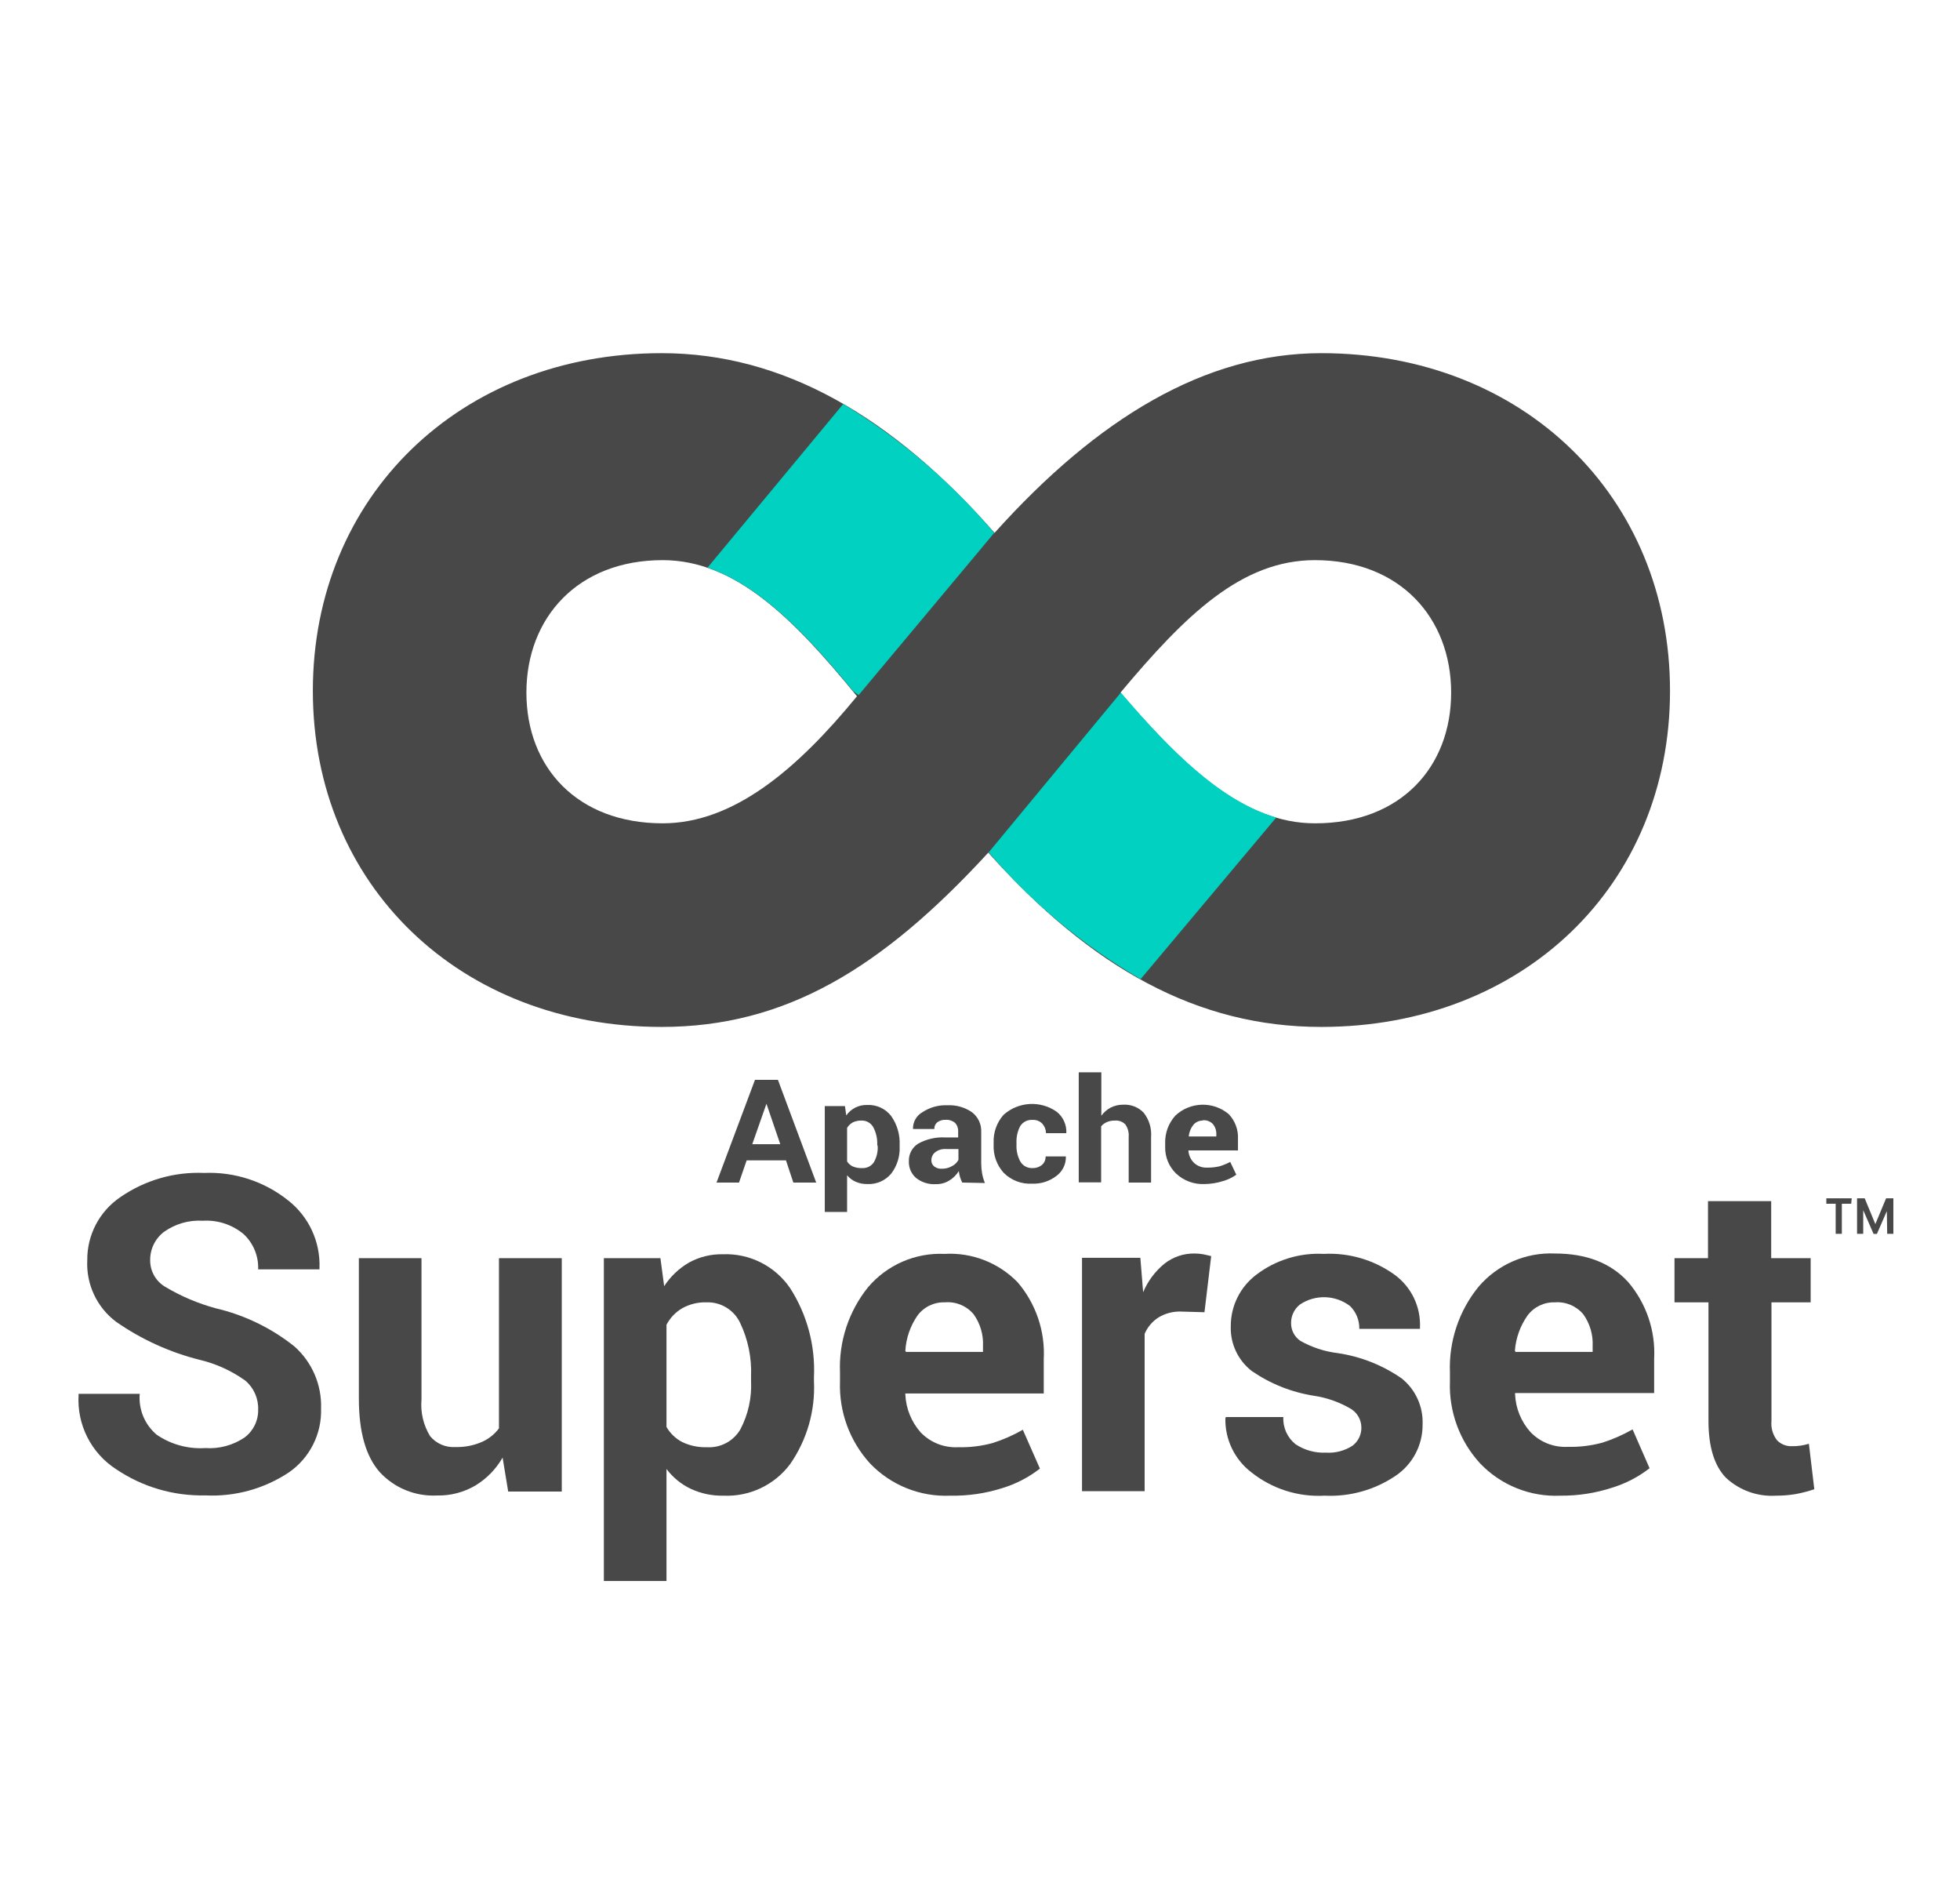
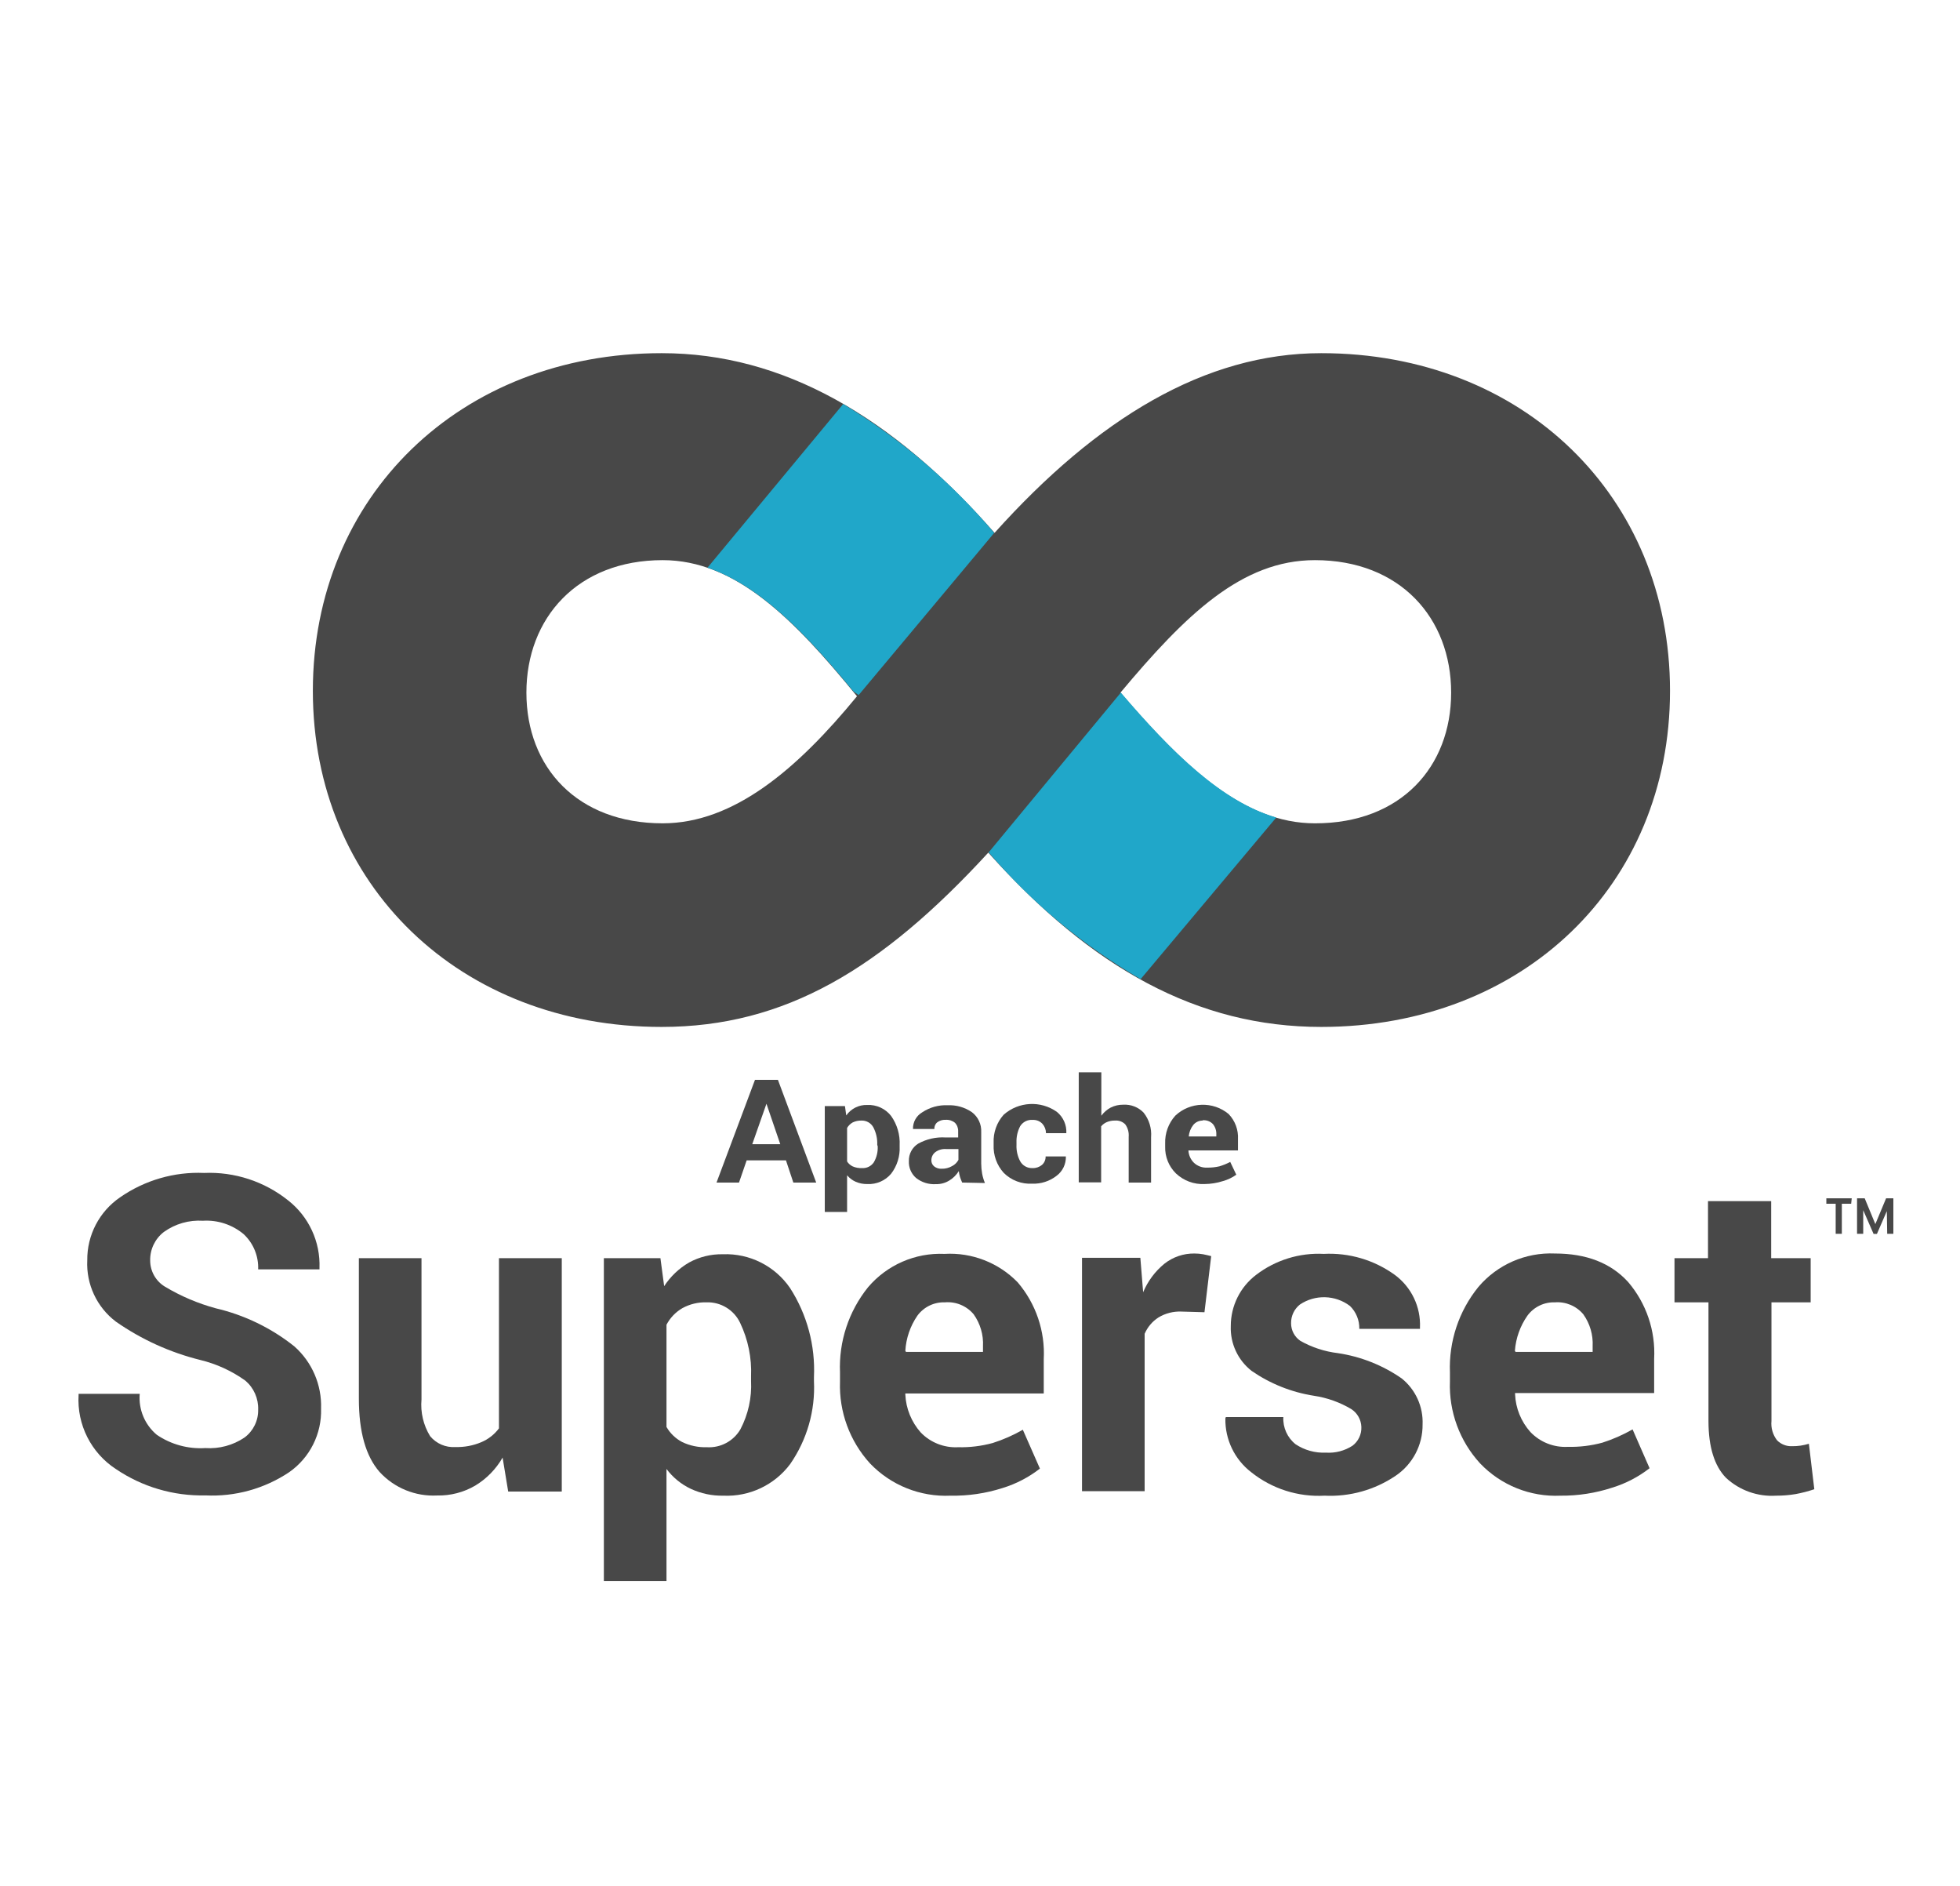
- <svg xmlns="http://www.w3.org/2000/svg" id="Layer_1" data-name="Layer 1" viewBox="0 0 210 202">
-   <defs>
-     <style>.cls-1{fill:#484848;}.cls-2{fill:#00d1c1;}.cls-3{isolation:isolate;}</style>
-   </defs>
-   <path class="cls-1" d="M141.56,37.83c-12.46,0-24,7-35,19.25C95.62,44.64,83.94,37.83,70.89,37.83c-21.6,0-37.37,15.36-37.37,36.17s15.77,36,37.37,36c13.24,0,23.56-6.23,35-18.67C117,103.74,128.32,110,141.56,110c21.61,0,37.37-15.17,37.37-36S163.17,37.83,141.56,37.83ZM71,88.19c-9.15,0-14.6-6-14.6-14S61.89,60,71,60c7.78,0,14,6.22,20.82,14.58C85.44,82.36,78.63,88.19,71,88.19Zm69.88,0c-7.59,0-14-6-20.83-14,7-8.36,13-14.19,20.83-14.19,9.15,0,14.6,6.22,14.6,14.19S150.07,88.19,140.92,88.19Z" />
-   <path class="cls-2" d="M122.21,104.88l14.53-17.31c-5.84-1.72-11.13-6.93-16.65-13.38L105.93,91.3A63.31,63.31,0,0,0,122.21,104.88Z" />
-   <path class="cls-2" d="M106.52,57.08a65.45,65.45,0,0,0-16.18-13.8L75.8,60.81c5.53,1.88,10.43,6.9,15.63,13.24l.57.4S106.7,56.88,106.52,57.08Z" />
-   <path class="cls-1" d="M84.21,124.29H80l-.82,2.38H76.77l4.12-11h2.46l4.1,11H85Zm-3.61-1.73h3l-1.48-4.33h0Z" />
-   <path class="cls-1" d="M96.39,122.8a4.44,4.44,0,0,1-.91,2.92,3.12,3.12,0,0,1-2.55,1.11,3,3,0,0,1-1.24-.24,2.54,2.54,0,0,1-.93-.7v3.93H88.37V118.48h2.16l.14,1a2.63,2.63,0,0,1,2.24-1.12,3.06,3.06,0,0,1,2.57,1.18,5,5,0,0,1,.91,3.13Zm-2.4-.17a3.71,3.71,0,0,0-.42-1.88,1.39,1.39,0,0,0-1.28-.72,2.06,2.06,0,0,0-.93.2,1.62,1.62,0,0,0-.6.59v3.59a1.47,1.47,0,0,0,.6.53,2.24,2.24,0,0,0,1,.18,1.4,1.4,0,0,0,1.27-.63,3.1,3.1,0,0,0,.41-1.7Z" />
-   <path class="cls-1" d="M103.09,126.67a6,6,0,0,1-.23-.59,3.46,3.46,0,0,1-.13-.64,3.09,3.09,0,0,1-1,1,2.59,2.59,0,0,1-1.44.4,3.11,3.11,0,0,1-2.15-.67,2.25,2.25,0,0,1-.76-1.8,2.12,2.12,0,0,1,1-1.87,5.38,5.38,0,0,1,2.94-.66h1.34v-.65a1.25,1.25,0,0,0-.34-.92,1.43,1.43,0,0,0-1-.32,1.39,1.39,0,0,0-.89.26.86.86,0,0,0-.32.72H97.82v0a2,2,0,0,1,1-1.79,4.54,4.54,0,0,1,2.72-.75,4.25,4.25,0,0,1,2.59.74,2.51,2.51,0,0,1,1,2.13v3.38a6.19,6.19,0,0,0,.1,1.08,4.84,4.84,0,0,0,.3,1Zm-2.2-1.48a2.11,2.11,0,0,0,1.13-.29,1.58,1.58,0,0,0,.67-.66v-1.16h-1.34a1.71,1.71,0,0,0-1.16.35,1.09,1.09,0,0,0-.4.85.81.81,0,0,0,.3.66A1.18,1.18,0,0,0,100.89,125.19Z" />
-   <path class="cls-1" d="M110.64,125.12a1.49,1.49,0,0,0,1-.34,1.15,1.15,0,0,0,.39-.91h2.17l0,0a2.48,2.48,0,0,1-1,2.08,4,4,0,0,1-2.6.84,4,4,0,0,1-3.06-1.16,4.2,4.2,0,0,1-1.08-3v-.22a4.25,4.25,0,0,1,1.07-3,4.58,4.58,0,0,1,5.72-.3,2.75,2.75,0,0,1,1,2.27l0,0h-2.18a1.52,1.52,0,0,0-.38-1,1.33,1.33,0,0,0-1.05-.42,1.43,1.43,0,0,0-1.34.68,3.49,3.49,0,0,0-.39,1.75v.23a3.45,3.45,0,0,0,.39,1.76A1.43,1.43,0,0,0,110.64,125.12Z" />
-   <path class="cls-1" d="M118,119.51a3,3,0,0,1,1-.87,2.91,2.91,0,0,1,1.35-.31,2.8,2.8,0,0,1,2.18.85,3.74,3.74,0,0,1,.8,2.63v4.86h-2.4v-4.89a2,2,0,0,0-.37-1.35,1.39,1.39,0,0,0-1.09-.4,2.14,2.14,0,0,0-.87.16,1.6,1.6,0,0,0-.62.46v6h-2.4V114.86H118Z" />
-   <path class="cls-1" d="M129.06,126.83a4.17,4.17,0,0,1-3.07-1.14,3.87,3.87,0,0,1-1.15-2.88v-.31a4.24,4.24,0,0,1,1.09-3,4.31,4.31,0,0,1,5.71-.17,3.61,3.61,0,0,1,1,2.7v1.2h-5.31l0,0a2,2,0,0,0,.59,1.32,1.91,1.91,0,0,0,1.42.52,5.39,5.39,0,0,0,1.32-.14,6.49,6.49,0,0,0,1.15-.47l.65,1.37a4.58,4.58,0,0,1-1.42.68A6.68,6.68,0,0,1,129.06,126.83Zm-.21-6.8a1.29,1.29,0,0,0-1,.47,2.28,2.28,0,0,0-.48,1.23l0,0h2.95v-.2a1.66,1.66,0,0,0-.36-1.12A1.34,1.34,0,0,0,128.85,120Z" />
+ <svg xmlns="http://www.w3.org/2000/svg" width="100%" height="100%" viewBox="0 0 210 202" version="1.1" xml:space="preserve" style="fill-rule:evenodd;clip-rule:evenodd;stroke-linejoin:round;stroke-miterlimit:2;">
+   <path d="M141.56,37.83C129.1,37.83 117.56,44.83 106.56,57.08C95.62,44.64 83.94,37.83 70.89,37.83C49.29,37.83 33.52,53.19 33.52,74C33.52,94.81 49.29,110 70.89,110C84.13,110 94.45,103.77 105.89,91.33C117,103.74 128.32,110 141.56,110C163.17,110 178.93,94.83 178.93,74C178.93,53.17 163.17,37.83 141.56,37.83ZM71,88.19C61.85,88.19 56.4,82.19 56.4,74.19C56.4,66.19 61.89,60 71,60C78.78,60 85,66.22 91.82,74.58C85.44,82.36 78.63,88.19 71,88.19ZM140.88,88.19C133.29,88.19 126.88,82.19 120.05,74.19C127.05,65.83 133.05,60 140.88,60C150.03,60 155.48,66.22 155.48,74.19C155.48,82.16 150.07,88.19 140.92,88.19L140.88,88.19Z" style="fill:rgb(72,72,72);fill-rule:nonzero;" />
+   <path d="M122.21,104.88L136.74,87.57C130.9,85.85 125.61,80.64 120.09,74.19L105.93,91.3C110.555,96.709 116.059,101.301 122.21,104.88Z" style="fill:rgb(32,167,201);fill-rule:nonzero;" />
+   <path d="M106.52,57.08C101.915,51.629 96.45,46.967 90.34,43.28L75.8,60.81C81.33,62.69 86.23,67.71 91.43,74.05L92,74.45C92,74.45 106.7,56.88 106.52,57.08Z" style="fill:rgb(32,167,201);fill-rule:nonzero;" />
+   <path d="M84.21,124.29L80,124.29L79.18,126.67L76.77,126.67L80.89,115.67L83.35,115.67L87.45,126.67L85,126.67L84.21,124.29ZM80.6,122.56L83.6,122.56L82.12,118.23L80.6,122.56Z" style="fill:rgb(72,72,72);fill-rule:nonzero;" />
+   <path d="M96.39,122.8C96.442,123.85 96.119,124.885 95.48,125.72C94.852,126.469 93.906,126.88 92.93,126.83C92.504,126.839 92.082,126.757 91.69,126.59C91.33,126.432 91.012,126.192 90.76,125.89L90.76,129.82L88.37,129.82L88.37,118.48L90.53,118.48L90.67,119.48C91.179,118.753 92.023,118.331 92.91,118.36C93.907,118.31 94.868,118.751 95.48,119.54C96.124,120.452 96.445,121.555 96.39,122.67L96.39,122.8ZM93.99,122.63C94.018,121.977 93.873,121.329 93.57,120.75C93.316,120.287 92.818,120.007 92.29,120.03C91.969,120.023 91.65,120.092 91.36,120.23C91.112,120.37 90.905,120.574 90.76,120.82L90.76,124.41C90.907,124.639 91.115,124.822 91.36,124.94C91.675,125.076 92.017,125.137 92.36,125.12C92.866,125.156 93.353,124.914 93.63,124.49C93.927,123.974 94.069,123.384 94.04,122.79L93.99,122.63Z" style="fill:rgb(72,72,72);fill-rule:nonzero;" />
+   <path d="M103.09,126.67C103.003,126.478 102.926,126.281 102.86,126.08C102.797,125.871 102.753,125.657 102.73,125.44C102.478,125.846 102.136,126.188 101.73,126.44C101.3,126.712 100.799,126.851 100.29,126.84C99.515,126.893 98.748,126.654 98.14,126.17C97.626,125.717 97.346,125.054 97.38,124.37C97.355,123.614 97.737,122.899 98.38,122.5C99.277,122.005 100.297,121.775 101.32,121.84L102.66,121.84L102.66,121.19C102.677,120.85 102.554,120.517 102.32,120.27C102.039,120.04 101.682,119.926 101.32,119.95C101.002,119.932 100.688,120.024 100.43,120.21C100.213,120.384 100.094,120.653 100.11,120.93L97.82,120.93C97.799,120.196 98.184,119.507 98.82,119.14C99.624,118.608 100.577,118.345 101.54,118.39C102.461,118.349 103.37,118.609 104.13,119.13C104.795,119.63 105.171,120.429 105.13,121.26L105.13,124.64C105.132,125.002 105.165,125.364 105.23,125.72C105.294,126.063 105.394,126.398 105.53,126.72L103.09,126.67ZM100.89,125.19C101.286,125.201 101.678,125.101 102.02,124.9C102.305,124.753 102.539,124.523 102.69,124.24L102.69,123.08L101.35,123.08C100.934,123.051 100.521,123.176 100.19,123.43C99.935,123.638 99.788,123.951 99.79,124.28C99.78,124.535 99.892,124.78 100.09,124.94C100.317,125.118 100.602,125.207 100.89,125.19Z" style="fill:rgb(72,72,72);fill-rule:nonzero;" />
+   <path d="M110.64,125.12C111.004,125.133 111.359,125.012 111.64,124.78C111.9,124.551 112.044,124.216 112.03,123.87L114.2,123.87C114.229,124.685 113.855,125.464 113.2,125.95C112.459,126.526 111.538,126.824 110.6,126.79C109.462,126.857 108.348,126.435 107.54,125.63C106.8,124.811 106.412,123.733 106.46,122.63L106.46,122.41C106.414,121.309 106.798,120.233 107.53,119.41C109.126,117.988 111.514,117.863 113.25,119.11C113.925,119.664 114.296,120.508 114.25,121.38L112.07,121.38C112.069,121.012 111.934,120.656 111.69,120.38C111.42,120.091 111.035,119.937 110.64,119.96C110.101,119.915 109.582,120.179 109.3,120.64C109.02,121.179 108.885,121.783 108.91,122.39L108.91,122.62C108.882,123.231 109.016,123.838 109.3,124.38C109.565,124.864 110.089,125.153 110.64,125.12Z" style="fill:rgb(72,72,72);fill-rule:nonzero;" />
+   <path d="M118,119.51C118.264,119.149 118.606,118.852 119,118.64C119.418,118.43 119.882,118.323 120.35,118.33C121.165,118.282 121.963,118.592 122.53,119.18C123.121,119.923 123.407,120.864 123.33,121.81L123.33,126.67L120.93,126.67L120.93,121.78C120.973,121.3 120.842,120.821 120.56,120.43C120.273,120.144 119.874,119.998 119.47,120.03C119.172,120.022 118.876,120.077 118.6,120.19C118.359,120.29 118.146,120.448 117.98,120.65L117.98,126.65L115.58,126.65L115.58,114.86L118,114.86L118,119.51Z" style="fill:rgb(72,72,72);fill-rule:nonzero;" />
+   <path d="M129.06,126.83C127.925,126.885 126.815,126.472 125.99,125.69C125.222,124.933 124.805,123.888 124.84,122.81L124.84,122.5C124.799,121.397 125.19,120.32 125.93,119.5C127.51,118.016 129.975,117.943 131.64,119.33C132.333,120.052 132.696,121.031 132.64,122.03L132.64,123.23L127.33,123.23C127.355,123.728 127.566,124.199 127.92,124.55C128.301,124.911 128.816,125.099 129.34,125.07C129.784,125.078 130.227,125.031 130.66,124.93C131.057,124.81 131.443,124.653 131.81,124.46L132.46,125.83C132.029,126.137 131.549,126.367 131.04,126.51C130.4,126.716 129.732,126.824 129.06,126.83ZM128.85,120.03C128.463,120.029 128.096,120.201 127.85,120.5C127.572,120.854 127.405,121.282 127.37,121.73L130.32,121.73L130.32,121.53C130.341,121.125 130.213,120.727 129.96,120.41C129.674,120.109 129.263,119.957 128.85,120L128.85,120.03Z" style="fill:rgb(72,72,72);fill-rule:nonzero;" />
  <g id="Main">
    <g id="Superset">
      <g id="Full-Lockup-With-Text">
        <g id="Group-7">
          <g id="Group-17">
-             <g id="Superset-Copy" class="cls-3">
-               <g class="cls-3">
-                 <path class="cls-1" d="M27.66,151a3.9,3.9,0,0,0-1.37-3.11,13.91,13.91,0,0,0-4.81-2.21,27.29,27.29,0,0,1-9.06-4.11A7.76,7.76,0,0,1,9.35,135a8.06,8.06,0,0,1,3.52-6.75,14.66,14.66,0,0,1,9-2.61,13.5,13.5,0,0,1,9,2.94,8.78,8.78,0,0,1,3.36,7.25l0,.14H27.66a4.91,4.91,0,0,0-1.55-3.77,6.21,6.21,0,0,0-4.37-1.44,6.48,6.48,0,0,0-4.18,1.2,3.76,3.76,0,0,0-1.47,3.06,3.27,3.27,0,0,0,1.58,2.8,21.61,21.61,0,0,0,5.45,2.32,21.25,21.25,0,0,1,8.42,4.08,8.51,8.51,0,0,1,2.86,6.67,8,8,0,0,1-3.41,6.8,14.84,14.84,0,0,1-9,2.49,16.41,16.41,0,0,1-9.57-2.82,8.83,8.83,0,0,1-4-7.93l0-.13h6.55a5.16,5.16,0,0,0,1.83,4.39A8.3,8.3,0,0,0,22,155.11a6.69,6.69,0,0,0,4.2-1.13A3.62,3.62,0,0,0,27.66,151Z" />
-                 <path class="cls-1" d="M53.85,156.13a8.34,8.34,0,0,1-2.93,3,7.76,7.76,0,0,1-4.08,1.06,7.81,7.81,0,0,1-6.17-2.52c-1.48-1.69-2.22-4.3-2.22-7.86V134.77h6.71v15.14a6.44,6.44,0,0,0,.92,3.92A3.23,3.23,0,0,0,48.8,155a6.65,6.65,0,0,0,2.77-.52A4.58,4.58,0,0,0,53.46,153V134.77h6.73v25H54.45Z" />
-                 <path class="cls-1" d="M87.21,147.94a14.36,14.36,0,0,1-2.56,8.9,8.46,8.46,0,0,1-7.15,3.37,7.88,7.88,0,0,1-3.48-.73,7,7,0,0,1-2.61-2.13v12H64.7V134.77h6.06l.4,3a7.9,7.9,0,0,1,2.66-2.53,7.23,7.23,0,0,1,3.63-.89,8.33,8.33,0,0,1,7.2,3.62,16.23,16.23,0,0,1,2.56,9.53Zm-6.74-.52a12.13,12.13,0,0,0-1.17-5.72,3.84,3.84,0,0,0-3.6-2.2,5.06,5.06,0,0,0-2.6.63,4.44,4.44,0,0,0-1.69,1.77v10.95a4.18,4.18,0,0,0,1.69,1.62,5.73,5.73,0,0,0,2.64.55,3.88,3.88,0,0,0,3.59-1.92,10.09,10.09,0,0,0,1.14-5.19Z" />
-                 <path class="cls-1" d="M101.84,160.21a11.23,11.23,0,0,1-8.63-3.46A12.36,12.36,0,0,1,90,148V147A13.64,13.64,0,0,1,93,137.89a10.16,10.16,0,0,1,8.2-3.58,10.11,10.11,0,0,1,7.84,3.05,11.71,11.71,0,0,1,2.79,8.23v3.67H97l0,.13a6.57,6.57,0,0,0,1.65,4.05,5.19,5.19,0,0,0,4,1.58,12.91,12.91,0,0,0,3.71-.45,16.71,16.71,0,0,0,3.23-1.42l1.83,4.16a12.45,12.45,0,0,1-4,2.08A17.29,17.29,0,0,1,101.84,160.21Zm-.6-20.71a3.5,3.5,0,0,0-2.95,1.43A7.42,7.42,0,0,0,97,144.69l.07.12h8.25v-.6a5.42,5.42,0,0,0-1-3.43A3.62,3.62,0,0,0,101.24,139.5Z" />
-                 <path class="cls-1" d="M129.05,140.56l-2.47-.07a4.4,4.4,0,0,0-2.46.63,3.92,3.92,0,0,0-1.48,1.75v16.86h-6.71v-25h6.25l.3,3.69a7.86,7.86,0,0,1,2.27-3.05,5.07,5.07,0,0,1,3.22-1.1,5.28,5.28,0,0,1,.93.08c.29.06.57.12.87.2Z" />
-                 <path class="cls-1" d="M145.86,152.85a2.37,2.37,0,0,0-1.07-1.91,11,11,0,0,0-4-1.43,16.14,16.14,0,0,1-6.68-2.66,5.81,5.81,0,0,1-2.24-4.81,6.87,6.87,0,0,1,2.71-5.48,11,11,0,0,1,7.25-2.25,11.94,11.94,0,0,1,7.6,2.24,6.64,6.64,0,0,1,2.71,5.65l0,.14h-6.5a3.31,3.31,0,0,0-1-2.45,4.61,4.61,0,0,0-5.37-.15,2.5,2.5,0,0,0-.94,2,2.27,2.27,0,0,0,1,1.89,10.74,10.74,0,0,0,4,1.31,16.17,16.17,0,0,1,6.85,2.71,6,6,0,0,1,2.24,4.93,6.55,6.55,0,0,1-2.89,5.5,12.5,12.5,0,0,1-7.61,2.13,11.57,11.57,0,0,1-7.87-2.52,7.09,7.09,0,0,1-2.76-5.76l.05-.14h6.16a3.49,3.49,0,0,0,1.31,2.91,5.41,5.41,0,0,0,3.25.9,4.68,4.68,0,0,0,2.85-.74A2.39,2.39,0,0,0,145.86,152.85Z" />
-                 <path class="cls-1" d="M167.2,160.21a11.2,11.2,0,0,1-8.62-3.46,12.31,12.31,0,0,1-3.23-8.78V147a13.68,13.68,0,0,1,3.05-9.15,10.16,10.16,0,0,1,8.2-3.58q5.06,0,7.84,3.05a11.71,11.71,0,0,1,2.79,8.23v3.67h-14.9l0,.13a6.46,6.46,0,0,0,1.65,4.05,5.16,5.16,0,0,0,4,1.58,13,13,0,0,0,3.71-.45,17,17,0,0,0,3.23-1.42l1.82,4.16a12.45,12.45,0,0,1-4,2.08A17.29,17.29,0,0,1,167.2,160.21Zm-.6-20.71a3.51,3.51,0,0,0-2.95,1.43,7.52,7.52,0,0,0-1.34,3.76l.07.12h8.26v-.6a5.42,5.42,0,0,0-1-3.43A3.62,3.62,0,0,0,166.6,139.5Z" />
-                 <path class="cls-1" d="M189.77,128.66v6.11H194v4.73h-4.2v12.71a2.91,2.91,0,0,0,.6,2.07,2.12,2.12,0,0,0,1.61.63,5.84,5.84,0,0,0,.91-.06,6.73,6.73,0,0,0,.89-.2l.58,4.87a14.28,14.28,0,0,1-2,.52,12.37,12.37,0,0,1-2.09.17,7.22,7.22,0,0,1-5.37-1.91q-1.87-1.92-1.88-6.07V139.5h-3.64v-4.73H183v-6.11Z" />
+             <g id="Superset-Copy">
+               <g>
+                 <path d="M27.66,151C27.703,149.809 27.197,148.662 26.29,147.89C24.843,146.852 23.21,146.102 21.48,145.68C18.234,144.877 15.163,143.484 12.42,141.57C10.375,140.024 9.224,137.561 9.35,135C9.32,132.305 10.643,129.768 12.87,128.25C15.503,126.419 18.666,125.502 21.87,125.64C25.126,125.501 28.324,126.546 30.87,128.58C33.087,130.316 34.338,133.016 34.23,135.83L34.23,135.97L27.66,135.97C27.714,134.549 27.148,133.172 26.11,132.2C24.892,131.179 23.327,130.663 21.74,130.76C20.25,130.667 18.773,131.091 17.56,131.96C16.612,132.688 16.065,133.825 16.09,135.02C16.09,136.164 16.69,137.229 17.67,137.82C19.372,138.84 21.205,139.62 23.12,140.14C26.195,140.858 29.071,142.251 31.54,144.22C33.44,145.904 34.49,148.353 34.4,150.89C34.483,153.584 33.198,156.145 30.99,157.69C28.337,159.467 25.179,160.34 21.99,160.18C18.585,160.256 15.24,159.27 12.42,157.36C9.761,155.631 8.23,152.596 8.42,149.43L8.42,149.3L14.97,149.3C14.829,150.973 15.513,152.613 16.8,153.69C18.327,154.728 20.157,155.228 22,155.11C23.486,155.212 24.965,154.814 26.2,153.98C27.139,153.282 27.684,152.17 27.66,151Z" style="fill:rgb(72,72,72);fill-rule:nonzero;" />
+                 <path d="M53.85,156.13C53.145,157.363 52.136,158.396 50.92,159.13C49.684,159.853 48.272,160.22 46.84,160.19C44.512,160.314 42.246,159.388 40.67,157.67C39.19,155.98 38.45,153.37 38.45,149.81L38.45,134.77L45.16,134.77L45.16,149.91C45.04,151.281 45.362,152.655 46.08,153.83C46.743,154.636 47.758,155.073 48.8,155C49.75,155.027 50.694,154.849 51.57,154.48C52.32,154.164 52.973,153.653 53.46,153L53.46,134.77L60.19,134.77L60.19,159.77L54.45,159.77L53.85,156.13Z" style="fill:rgb(72,72,72);fill-rule:nonzero;" />
+                 <path d="M87.21,147.94C87.363,151.107 86.462,154.238 84.65,156.84C82.972,159.074 80.291,160.337 77.5,160.21C76.3,160.235 75.109,159.985 74.02,159.48C72.99,158.993 72.094,158.262 71.41,157.35L71.41,169.35L64.7,169.35L64.7,134.77L70.76,134.77L71.16,137.77C71.836,136.73 72.747,135.863 73.82,135.24C74.931,134.63 76.183,134.323 77.45,134.35C80.31,134.238 83.034,135.608 84.65,137.97C86.472,140.804 87.366,144.135 87.21,147.5L87.21,147.94ZM80.47,147.42C80.552,145.447 80.15,143.483 79.3,141.7C78.648,140.317 77.229,139.449 75.7,139.5C74.793,139.473 73.894,139.691 73.1,140.13C72.382,140.55 71.796,141.163 71.41,141.9L71.41,152.85C71.807,153.54 72.394,154.102 73.1,154.47C73.924,154.861 74.829,155.049 75.74,155.02C77.201,155.109 78.593,154.365 79.33,153.1C80.167,151.503 80.561,149.711 80.47,147.91L80.47,147.42Z" style="fill:rgb(72,72,72);fill-rule:nonzero;" />
+                 <path d="M101.84,160.21C98.6,160.358 95.451,159.095 93.21,156.75C91.04,154.365 89.887,151.223 90,148L90,147C89.864,143.701 90.931,140.463 93,137.89C95.031,135.494 98.062,134.171 101.2,134.31C104.131,134.14 106.995,135.254 109.04,137.36C110.991,139.643 111.99,142.591 111.83,145.59L111.83,149.26L97,149.26L97,149.39C97.071,150.888 97.654,152.318 98.65,153.44C99.692,154.52 101.152,155.097 102.65,155.02C103.902,155.051 105.152,154.899 106.36,154.57C107.484,154.212 108.566,153.736 109.59,153.15L111.42,157.31C110.224,158.241 108.869,158.946 107.42,159.39C105.617,159.967 103.732,160.244 101.84,160.21ZM101.24,139.5C100.081,139.458 98.975,139.995 98.29,140.93C97.526,142.043 97.08,143.343 97,144.69L97.07,144.81L105.32,144.81L105.32,144.21C105.384,142.987 105.031,141.777 104.32,140.78C103.563,139.878 102.413,139.4 101.24,139.5Z" style="fill:rgb(72,72,72);fill-rule:nonzero;" />
+                 <path d="M129.05,140.56L126.58,140.49C125.716,140.454 124.86,140.673 124.12,141.12C123.463,141.543 122.948,142.152 122.64,142.87L122.64,159.73L115.93,159.73L115.93,134.73L122.18,134.73L122.48,138.42C122.976,137.233 123.755,136.186 124.75,135.37C125.664,134.644 126.802,134.255 127.97,134.27C128.282,134.269 128.593,134.296 128.9,134.35C129.19,134.41 129.47,134.47 129.77,134.55L129.05,140.56Z" style="fill:rgb(72,72,72);fill-rule:nonzero;" />
+                 <path d="M145.86,152.85C145.836,152.078 145.436,151.364 144.79,150.94C143.562,150.208 142.204,149.722 140.79,149.51C138.392,149.137 136.108,148.228 134.11,146.85C132.633,145.702 131.798,143.909 131.87,142.04C131.866,139.891 132.87,137.861 134.58,136.56C136.653,134.974 139.224,134.176 141.83,134.31C144.544,134.17 147.226,134.96 149.43,136.55C151.219,137.861 152.238,139.984 152.14,142.2L152.14,142.34L145.64,142.34C145.662,141.42 145.299,140.532 144.64,139.89C143.071,138.697 140.903,138.637 139.27,139.74C138.663,140.224 138.316,140.964 138.33,141.74C138.327,142.497 138.703,143.207 139.33,143.63C140.564,144.326 141.923,144.771 143.33,144.94C145.791,145.304 148.136,146.232 150.18,147.65C151.667,148.843 152.499,150.676 152.42,152.58C152.443,154.78 151.355,156.85 149.53,158.08C147.291,159.594 144.62,160.342 141.92,160.21C139.077,160.367 136.273,159.47 134.05,157.69C132.27,156.318 131.244,154.177 131.29,151.93L131.34,151.79L137.5,151.79C137.442,152.914 137.93,153.999 138.81,154.7C139.77,155.339 140.909,155.654 142.06,155.6C143.065,155.666 144.065,155.407 144.91,154.86C145.537,154.387 145.893,153.635 145.86,152.85Z" style="fill:rgb(72,72,72);fill-rule:nonzero;" />
+                 <path d="M167.2,160.21C163.963,160.359 160.816,159.095 158.58,156.75C156.391,154.363 155.229,151.206 155.35,147.97L155.35,147C155.222,143.682 156.307,140.428 158.4,137.85C160.431,135.454 163.462,134.131 166.6,134.27C169.973,134.27 172.587,135.287 174.44,137.32C176.391,139.603 177.39,142.551 177.23,145.55L177.23,149.22L162.33,149.22L162.33,149.35C162.392,150.85 162.976,152.283 163.98,153.4C165.019,154.483 166.481,155.061 167.98,154.98C169.232,155.009 170.481,154.858 171.69,154.53C172.813,154.17 173.896,153.694 174.92,153.11L176.74,157.27C175.544,158.201 174.189,158.906 172.74,159.35C170.952,159.936 169.081,160.227 167.2,160.21ZM166.6,139.5C165.442,139.46 164.336,139.996 163.65,140.93C162.873,142.04 162.41,143.339 162.31,144.69L162.38,144.81L170.64,144.81L170.64,144.21C170.704,142.987 170.351,141.777 169.64,140.78C168.892,139.89 167.759,139.413 166.6,139.5Z" style="fill:rgb(72,72,72);fill-rule:nonzero;" />
+                 <path d="M189.77,128.66L189.77,134.77L194,134.77L194,139.5L189.8,139.5L189.8,152.21C189.728,152.951 189.943,153.692 190.4,154.28C190.823,154.709 191.408,154.938 192.01,154.91C192.314,154.914 192.619,154.894 192.92,154.85C193.221,154.804 193.518,154.737 193.81,154.65L194.39,159.52C193.737,159.741 193.068,159.915 192.39,160.04C191.699,160.156 191,160.213 190.3,160.21C188.325,160.337 186.382,159.646 184.93,158.3C183.683,157.02 183.057,154.997 183.05,152.23L183.05,139.5L179.41,139.5L179.41,134.77L183,134.77L183,128.66L189.77,128.66Z" style="fill:rgb(72,72,72);fill-rule:nonzero;" />
              </g>
            </g>
          </g>
        </g>
      </g>
    </g>
  </g>
-   <path class="cls-1" d="M198.34,128.94h-1v3.22h-.66v-3.22h-1v-.58h2.72Zm3.82.79h0l-1.06,2.44h-.36l-1.11-2.54h0v2.53h-.66v-3.8h.82l1.14,2.76h0l1.15-2.76h.78v3.8h-.66Z" />
+   <path d="M198.34,128.94L197.34,128.94L197.34,132.16L196.68,132.16L196.68,128.94L195.68,128.94L195.68,128.36L198.4,128.36L198.34,128.94ZM202.16,129.73L201.1,132.17L200.74,132.17L199.63,129.63L199.63,132.16L198.97,132.16L198.97,128.36L199.79,128.36L200.93,131.12L202.08,128.36L202.86,128.36L202.86,132.16L202.2,132.16L202.16,129.73Z" style="fill:rgb(72,72,72);fill-rule:nonzero;" />
</svg>
